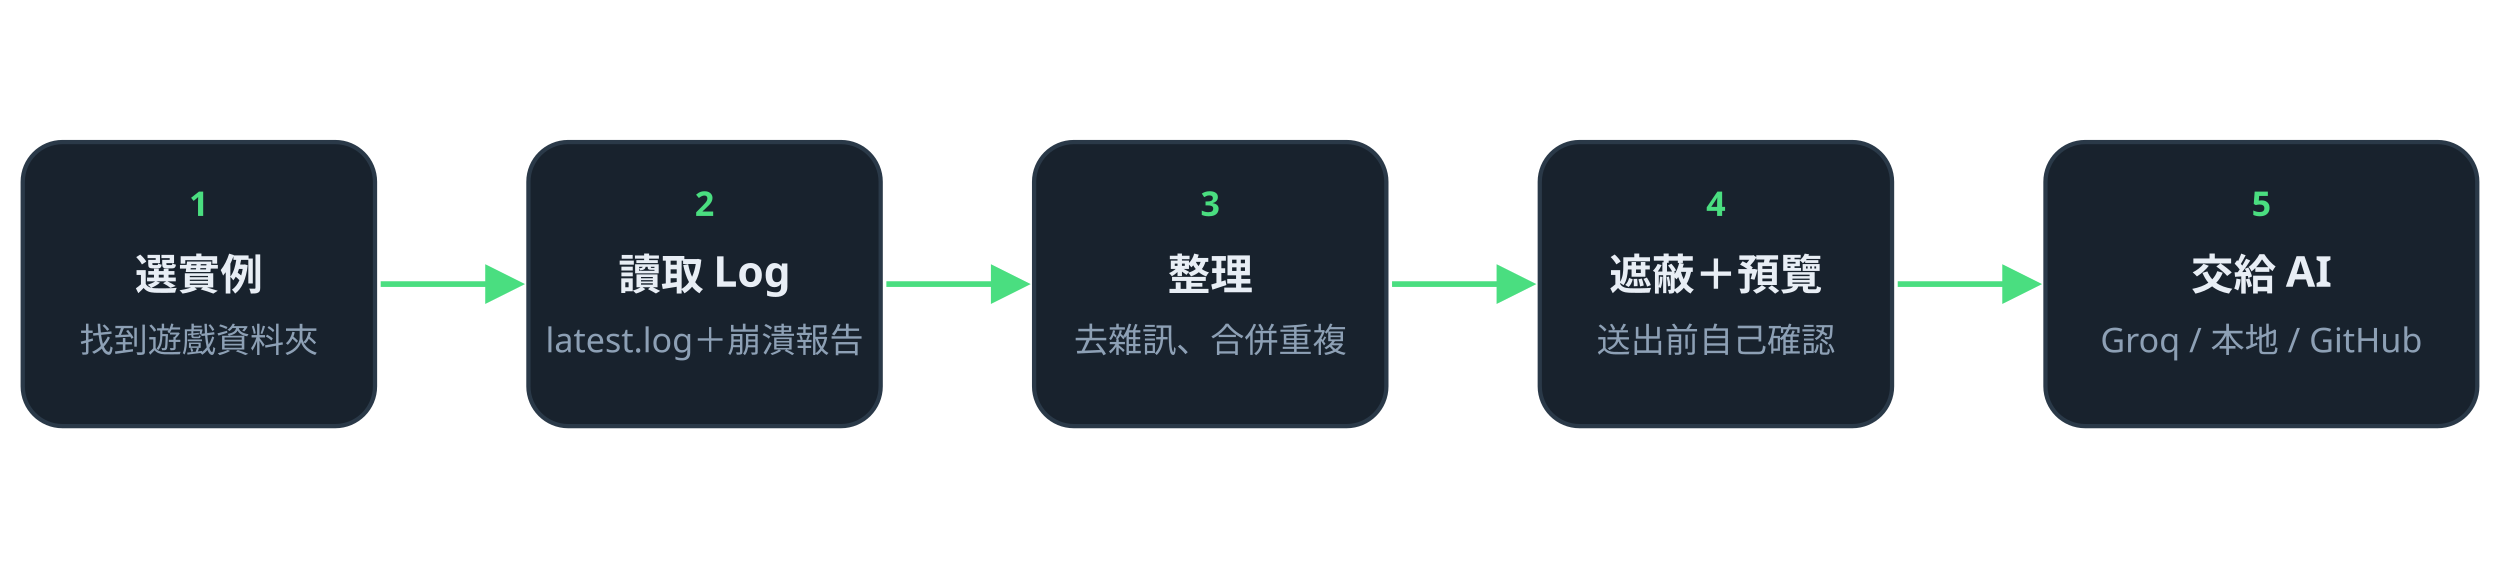
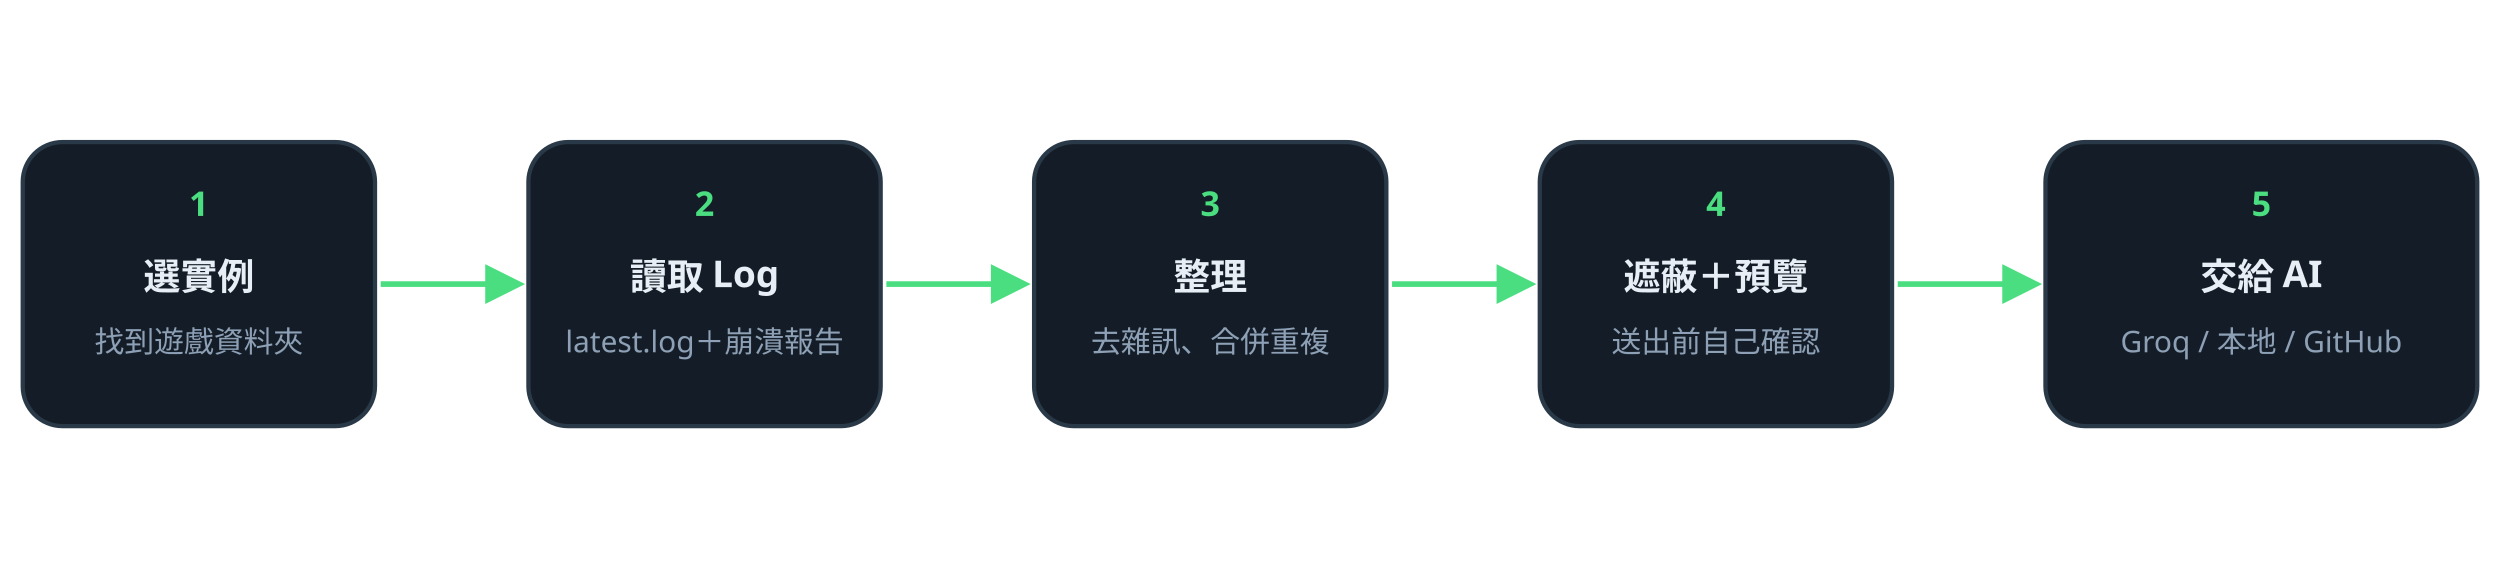
- <svg xmlns="http://www.w3.org/2000/svg" viewBox="0 0 880 200" role="img" aria-label="流程：選實例、讀取 log、整理、遮蔽、預覽、交給 AI">
-   <style>
- .b{fill:var(--card,#18222d);stroke:var(--line,#2a3948);stroke-width:1.5}
- .t{fill:var(--fg,#e8eef5);font:600 15px system-ui,"Noto Sans TC",sans-serif;text-anchor:middle}
- .s{fill:var(--mut,#8da0b5);font:12px system-ui,"Noto Sans TC",sans-serif;text-anchor:middle}
- .a{stroke:var(--acc,#4ade80);stroke-width:2;fill:none;marker-end:url(#m)}
- .n{fill:var(--acc,#4ade80);font:700 12px system-ui;text-anchor:middle}
- </style>
+ <svg xmlns="http://www.w3.org/2000/svg" viewBox="0 0 880 200" role="img">
+   <style>.b{fill:#141d27;stroke:#2a3948;stroke-width:1.5}.t{fill:#e8eef5;font:600 13px system-ui,"Noto Sans TC","Noto Sans JP",sans-serif;text-anchor:middle}.s{fill:#8da0b5;font:10.5px system-ui,"Noto Sans TC","Noto Sans JP",sans-serif;text-anchor:middle}.a{stroke:#4ade80;stroke-width:2;fill:none;marker-end:url(#m)}.n{fill:#4ade80;font:700 12px system-ui;text-anchor:middle}</style>
  <defs>
    <marker id="m" viewBox="0 0 10 10" refX="8" refY="5" markerWidth="7" markerHeight="7" orient="auto">
-       <path d="M0 0L10 5L0 10z" fill="var(--acc,#4ade80)" />
+       <path d="M0 0L10 5L0 10z" fill="#4ade80" />
    </marker>
  </defs>
-   <g>
-     <rect class="b" x="8" y="50" width="124" height="100" rx="14" />
-     <text class="n" x="70" y="76">1</text>
-     <text class="t" x="70" y="102">選實例</text>
-     <text class="s" x="70" y="124">找到遊戲資料夾</text>
-     <rect class="b" x="186" y="50" width="124" height="100" rx="14" />
-     <text class="n" x="248" y="76">2</text>
-     <text class="t" x="248" y="102">讀取 Log</text>
-     <text class="s" x="248" y="124">latest.log＋崩潰報告</text>
-     <rect class="b" x="364" y="50" width="124" height="100" rx="14" />
-     <text class="n" x="426" y="76">3</text>
-     <text class="t" x="426" y="102">整理</text>
-     <text class="s" x="426" y="124">去雜訊、合併重複</text>
-     <rect class="b" x="542" y="50" width="124" height="100" rx="14" />
-     <text class="n" x="604" y="76">4</text>
-     <text class="t" x="604" y="102">遮蔽＋預覽</text>
-     <text class="s" x="604" y="124">送出前自己確認</text>
-     <rect class="b" x="720" y="50" width="152" height="100" rx="14" />
-     <text class="n" x="796" y="76">5</text>
-     <text class="t" x="796" y="102">交給 AI</text>
-     <text class="s" x="796" y="124">Groq / 本地 / GitHub</text>
-     <path class="a" d="M134 100H182" />
-     <path class="a" d="M312 100H360" />
-     <path class="a" d="M490 100H538" />
-     <path class="a" d="M668 100H716" />
-   </g>
+   <rect class="b" x="8" y="50" width="124" height="100" rx="14" />
+   <text class="n" x="70" y="76">1</text>
+   <text class="t" x="70" y="102">選實例</text>
+   <text class="s" x="70" y="124">找到遊戲資料夾</text>
+   <rect class="b" x="186" y="50" width="124" height="100" rx="14" />
+   <text class="n" x="248" y="76">2</text>
+   <text class="t" x="248" y="102">讀取 Log</text>
+   <text class="s" x="248" y="124">latest.log＋崩潰報告</text>
+   <rect class="b" x="364" y="50" width="124" height="100" rx="14" />
+   <text class="n" x="426" y="76">3</text>
+   <text class="t" x="426" y="102">整理</text>
+   <text class="s" x="426" y="124">去雜訊、合併重複</text>
+   <rect class="b" x="542" y="50" width="124" height="100" rx="14" />
+   <text class="n" x="604" y="76">4</text>
+   <text class="t" x="604" y="102">遮蔽＋預覽</text>
+   <text class="s" x="604" y="124">送出前自己確認</text>
+   <rect class="b" x="720" y="50" width="152" height="100" rx="14" />
+   <text class="n" x="796" y="76">5</text>
+   <text class="t" x="796" y="102">交給 AI</text>
+   <text class="s" x="796" y="124">Groq / 本地 / GitHub</text>
+   <path class="a" d="M134 100H182" />
+   <path class="a" d="M312 100H360" />
+   <path class="a" d="M490 100H538" />
+   <path class="a" d="M668 100H716" />
</svg>
